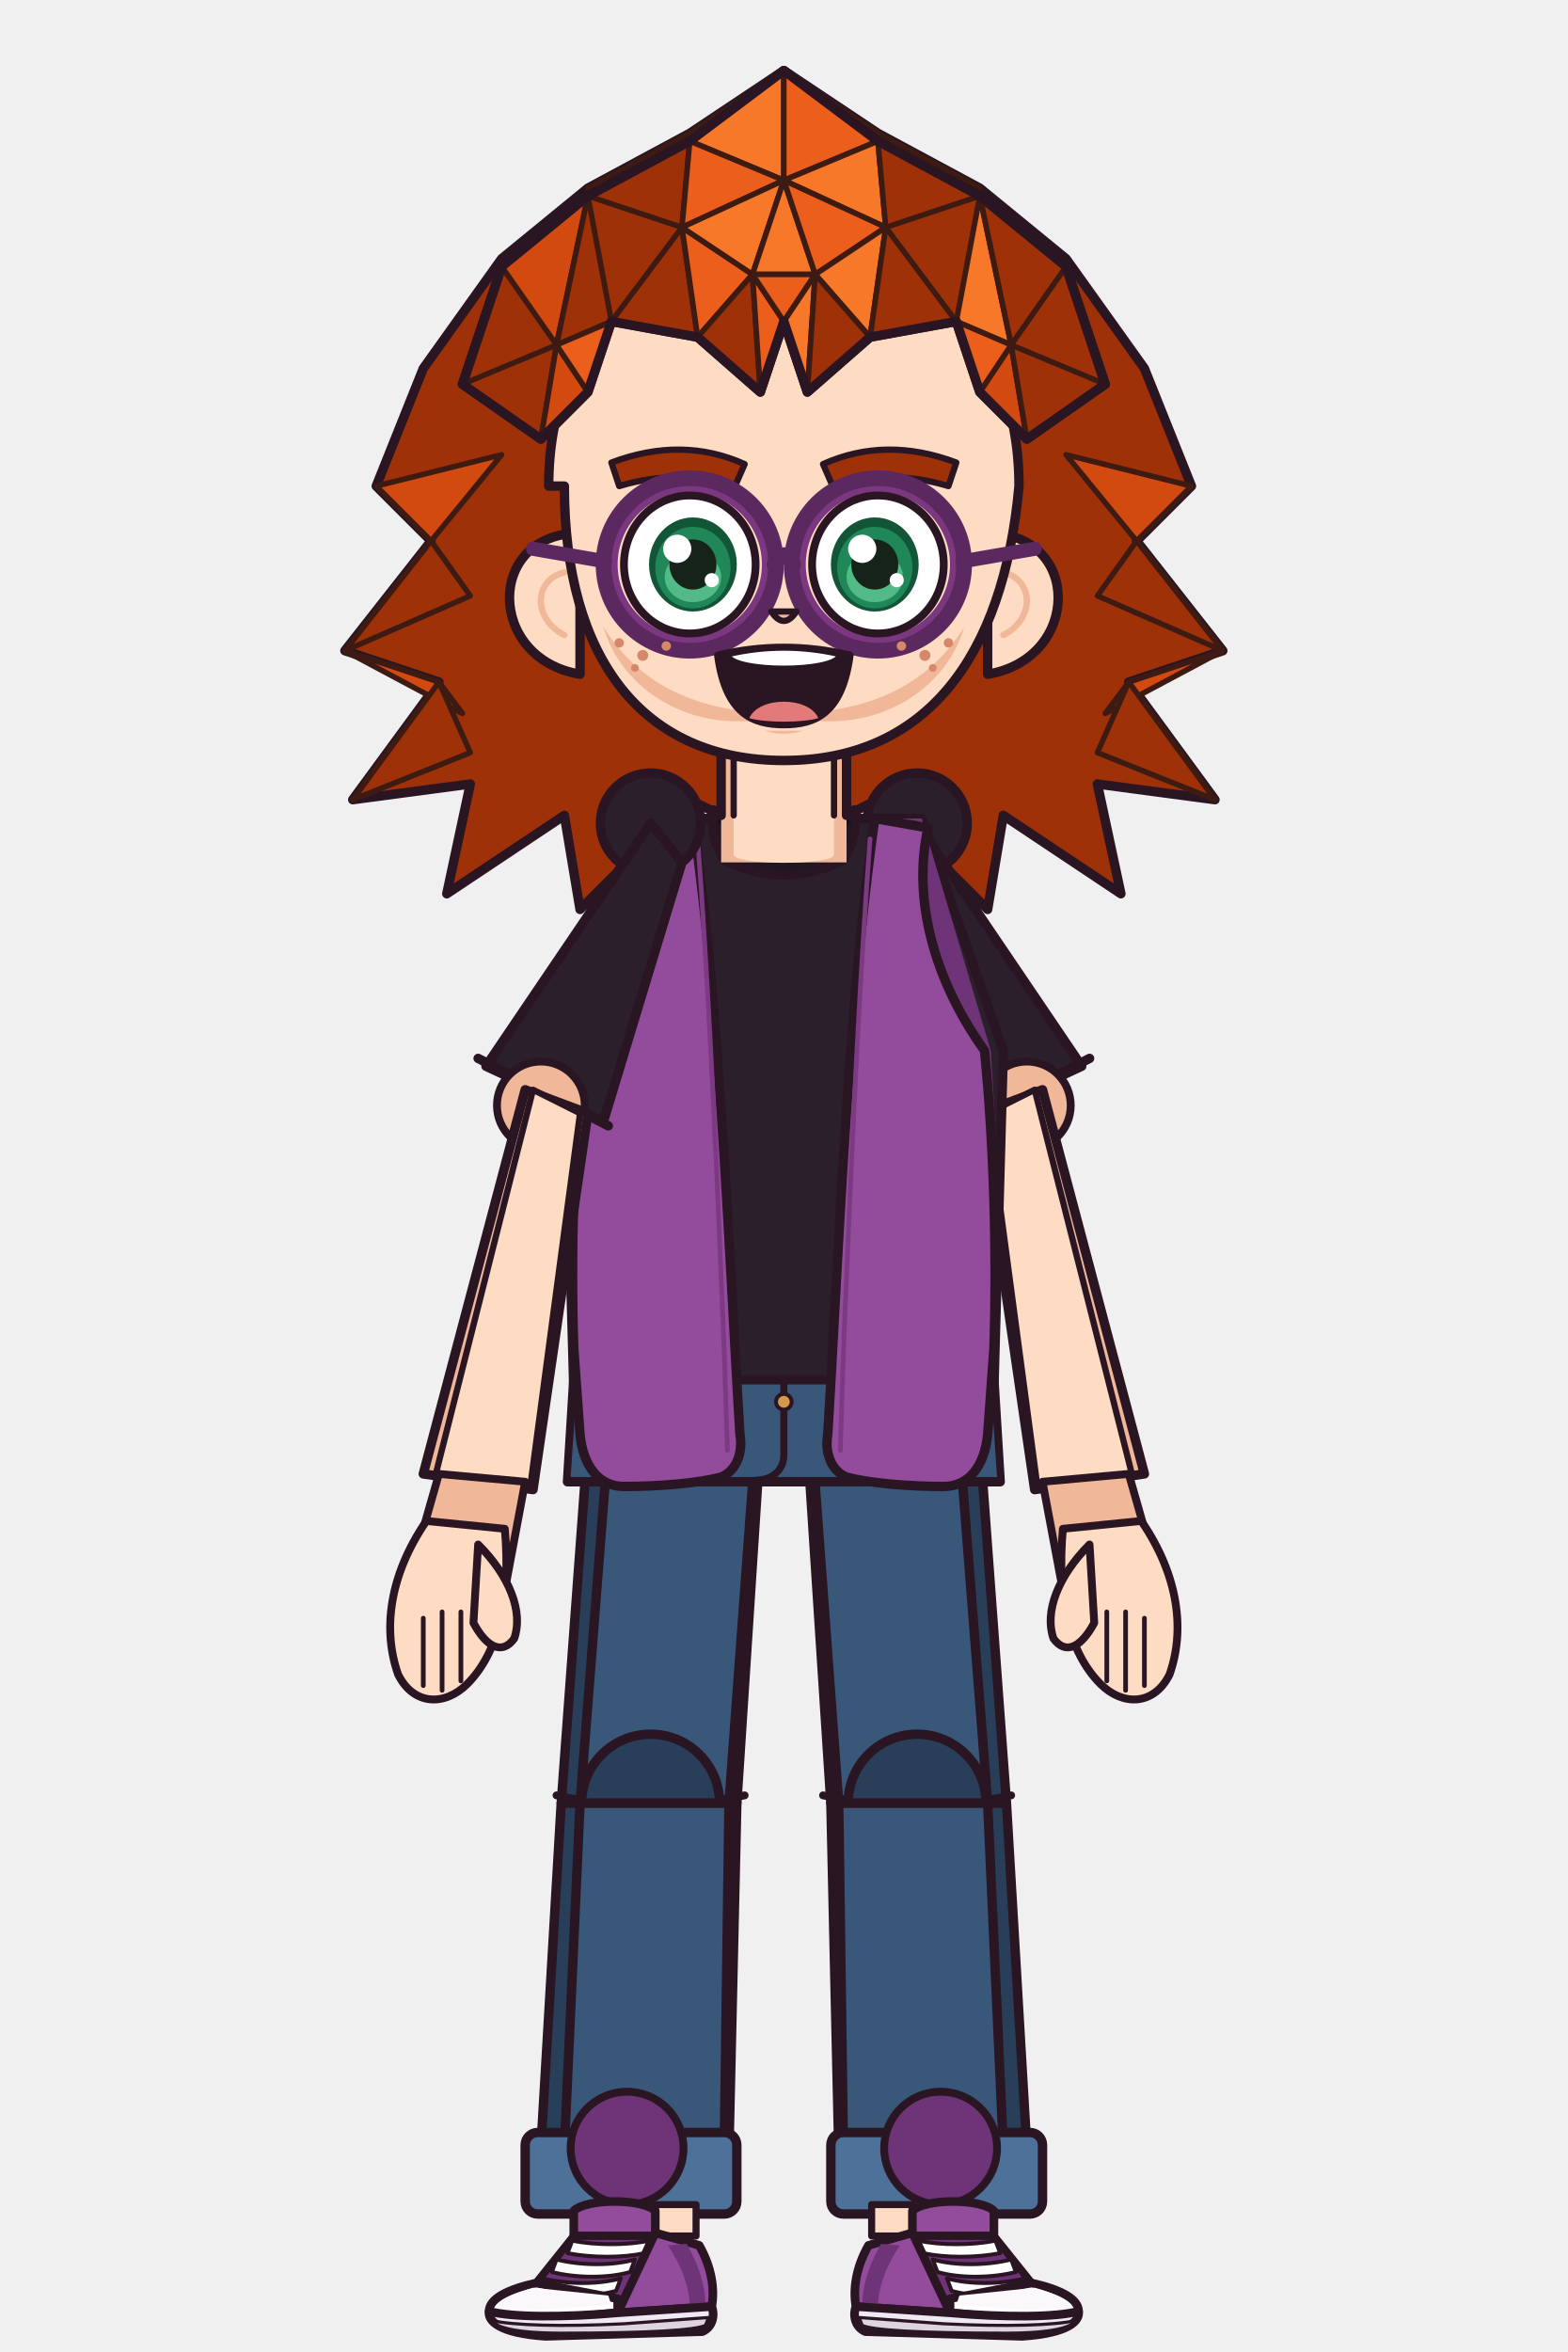
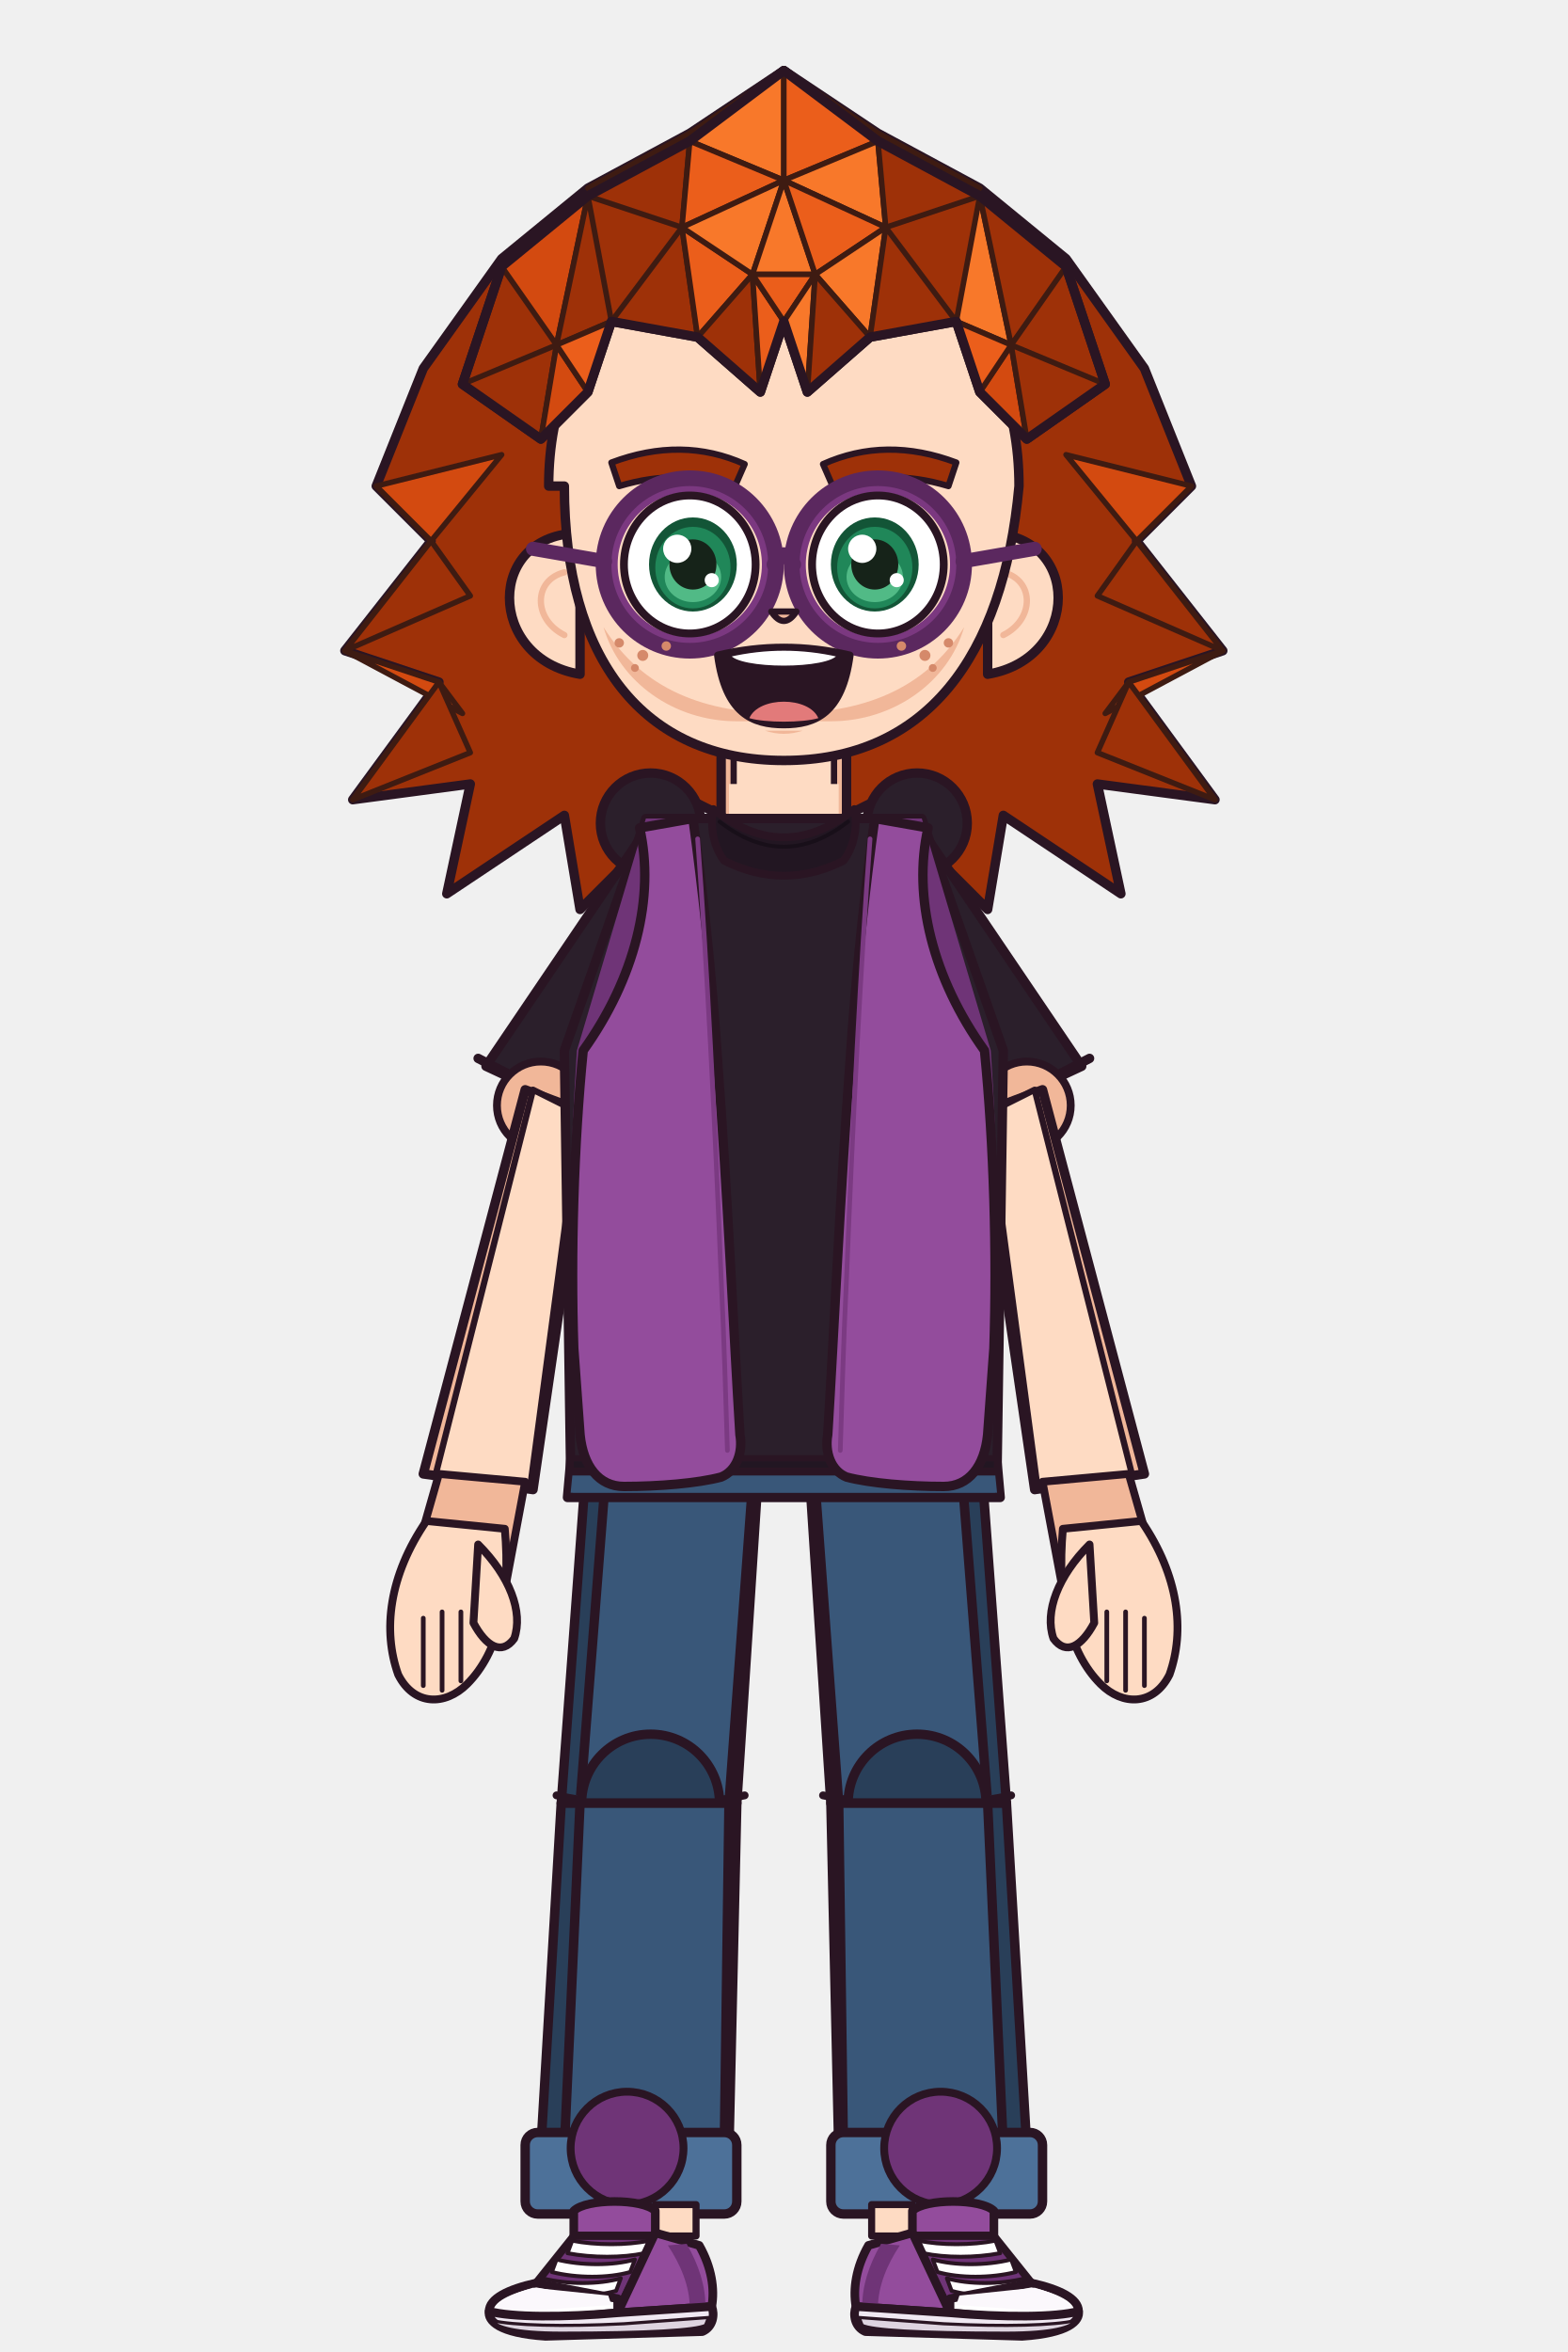
<svg xmlns="http://www.w3.org/2000/svg" viewBox="0 0 1000 1500" width="1000" height="1500">
  <rect width="1000" height="1500" fill="none" />
  <g id="character_root">
    <g id="fk_head_back" transform="rotate(0.0, 500, 520)">
      <g id="layer_head_back">
        <path fill="#9e3108" stroke="#2a1523" stroke-width="6" stroke-linecap="round" stroke-linejoin="round" d="M500 45 L440 85 L375 120 L320 165 L270 235 L240 310 L275 345 L220 415 L280 435 L225 510 L300 500 L285 570 L360 520 L370 580 L440 510 L500 540 L560 510 L630 580 L640 520 L715 570 L700 500 L775 510 L720 435 L780 415 L725 345 L760 310 L730 235 L680 165 L625 120 L560 85 Z" />
        <polygon points="240,310 275,345 320,290" fill="#d34a10" stroke="#3e1b12" stroke-width="3.5" stroke-linejoin="round" />
        <polygon points="275,345 220,415 300,380" fill="#9e3108" stroke="#3e1b12" stroke-width="3.5" stroke-linejoin="round" />
        <polygon points="220,415 280,435 295,455" fill="#d34a10" stroke="#3e1b12" stroke-width="3.5" stroke-linejoin="round" />
        <polygon points="280,435 225,510 300,480" fill="#9e3108" stroke="#3e1b12" stroke-width="3.5" stroke-linejoin="round" />
        <polygon points="760,310 725,345 680,290" fill="#d34a10" stroke="#3e1b12" stroke-width="3.5" stroke-linejoin="round" />
        <polygon points="725,345 780,415 700,380" fill="#9e3108" stroke="#3e1b12" stroke-width="3.5" stroke-linejoin="round" />
        <polygon points="780,415 720,435 705,455" fill="#d34a10" stroke="#3e1b12" stroke-width="3.5" stroke-linejoin="round" />
        <polygon points="720,435 775,510 700,480" fill="#9e3108" stroke="#3e1b12" stroke-width="3.5" stroke-linejoin="round" />
        <polygon points="500,45 440,85 500,140" fill="#eb5e1b" stroke="#3e1b12" stroke-width="3.5" stroke-linejoin="round" />
        <polygon points="500,45 500,140 560,85" fill="#f8782a" stroke="#3e1b12" stroke-width="3.5" stroke-linejoin="round" />
        <polygon points="440,85 375,120 440,165" fill="#9e3108" stroke="#3e1b12" stroke-width="3.5" stroke-linejoin="round" />
        <polygon points="440,85 440,165 500,140" fill="#d34a10" stroke="#3e1b12" stroke-width="3.5" stroke-linejoin="round" />
        <polygon points="560,85 500,140 560,165" fill="#d34a10" stroke="#3e1b12" stroke-width="3.5" stroke-linejoin="round" />
        <polygon points="560,85 625,120 560,165" fill="#9e3108" stroke="#3e1b12" stroke-width="3.5" stroke-linejoin="round" />
      </g>
    </g>
    <g id="fk_leg_r" transform="rotate(0.0, 565, 930)">
      <g id="layer_leg_upper_right">
        <circle cx="565" cy="930" r="48" fill="#293f59" stroke="#2a1523" stroke-width="6" />
        <path fill="#293f59" stroke="#2a1523" stroke-width="6" stroke-linecap="round" stroke-linejoin="round" d="M515 920 L530 1150 L642 1150 L625 920 Z" />
        <path fill="#395779" stroke="#2a1523" stroke-width="6" stroke-linecap="round" stroke-linejoin="round" d="M518 920 L535 1150 L630 1150 L612 920 Z" />
        <path fill="#293f59" stroke="#2a1523" stroke-width="5" stroke-linecap="round" d="M525 1145 Q585 1158 645 1145" />
      </g>
      <g id="fk_leg_lower_r" transform="rotate(0.0, 585, 1150)">
        <g id="layer_leg_lower_right">
          <circle cx="585" cy="1150" r="44" fill="#293f59" stroke="#2a1523" stroke-width="6" />
          <path fill="#293f59" stroke="#2a1523" stroke-width="6" stroke-linecap="round" stroke-linejoin="round" d="M530 1150 L535 1370 L655 1370 L642 1150 Z" />
          <path fill="#395779" stroke="#2a1523" stroke-width="6" stroke-linecap="round" stroke-linejoin="round" d="M535 1150 L538 1370 L640 1370 L630 1150 Z" />
          <rect x="530" y="1360" width="135" height="52" rx="8" fill="#4d7199" stroke="#2a1523" stroke-width="6" />
        </g>
        <g id="fk_shoe_r" transform="rotate(0.0, 600, 1380)">
          <g id="layer_shoe_right">
            <circle cx="600" cy="1370" r="36" fill="#6f3477" stroke="#2a1523" stroke-width="5" />
            <path fill="#fedbc3" stroke="#2a1523" stroke-width="4.5" stroke-linecap="round" stroke-linejoin="round" d="M582 1406 L556 1406 L556 1426 L582 1426 Z" />
            <path fill="#934c9c" stroke="#2a1523" stroke-width="5.5" stroke-linecap="round" stroke-linejoin="round" d="M634 1410 C626 1402 590 1402 582 1410 L582 1426 L634 1426 Z" />
            <path fill="#6f3477" stroke="#2a1523" stroke-width="5" stroke-linecap="round" stroke-linejoin="round" d="M634 1426 L582 1426 L606 1474 L658 1456 Z" />
            <path fill="#ffffff" stroke="#2a1523" stroke-width="2.5" stroke-linejoin="round" d="M635 1429 C620 1432 600 1432 586 1429 L589 1437 C603 1440 622 1440 638 1437 Z" />
            <path fill="#ffffff" stroke="#2a1523" stroke-width="2.5" stroke-linejoin="round" d="M645 1441 C629 1445 609 1445 595 1441 L598 1449 C612 1453 632 1453 648 1449 Z" />
            <path fill="#ffffff" stroke="#2a1523" stroke-width="2.5" stroke-linejoin="round" d="M654 1453 C638 1457 618 1457 604 1453 L607 1461 C621 1465 641 1465 657 1461 Z" />
            <path fill="#934c9c" stroke="#2a1523" stroke-width="5.5" stroke-linecap="round" stroke-linejoin="round" d="M582 1424 L554 1432 C546 1446 544 1460 546 1471 L606 1475 L582 1424 Z" />
            <path fill="#6f3477" d="M562 1431 C554 1445 550 1458 550 1471 L560 1472 C560 1458 566 1444 574 1432 Z" />
            <path fill="#ffffff" stroke="#2a1523" stroke-width="5.5" stroke-linecap="round" stroke-linejoin="round" d="M658 1456 C676 1460 688 1466 688 1474 C688 1478 678 1481 650 1479 L606 1475 L606 1466 Z" />
            <path fill="#fbf8fc" d="M660 1459 C674 1463 684 1468 684 1474 L652 1473 L610 1470 L612 1464 Z" />
            <path fill="#f0e8f2" stroke="#2a1523" stroke-width="5.5" stroke-linecap="round" stroke-linejoin="round" d="M688 1474 C689 1480 682 1488 652 1490 L552 1487 C545 1484 544 1476 546 1471 L606 1475 C640 1478 674 1478 688 1474 Z" />
            <path fill="#ded4e0" stroke="#2a1523" stroke-width="2" stroke-linejoin="round" d="M686 1480 C672 1483 642 1484 602 1482 L548 1478 L550 1483 C556 1486 585 1488 642 1488 C672 1488 684 1484 686 1480 Z" />
          </g>
        </g>
      </g>
    </g>
    <g id="fk_leg_l" transform="rotate(0.0, 435, 930)">
      <g id="layer_leg_upper_left">
        <circle cx="435" cy="930" r="48" fill="#293f59" stroke="#2a1523" stroke-width="6" />
        <path fill="#293f59" stroke="#2a1523" stroke-width="6" stroke-linecap="round" stroke-linejoin="round" d="M375 920 L358 1150 L470 1150 L485 920 Z" />
        <path fill="#395779" stroke="#2a1523" stroke-width="6" stroke-linecap="round" stroke-linejoin="round" d="M388 920 L370 1150 L465 1150 L482 920 Z" />
        <path fill="#293f59" stroke="#2a1523" stroke-width="5" stroke-linecap="round" d="M355 1145 Q415 1158 475 1145" />
      </g>
      <g id="fk_leg_lower_l" transform="rotate(0.0, 415, 1150)">
        <g id="layer_leg_lower_left">
          <circle cx="415" cy="1150" r="44" fill="#293f59" stroke="#2a1523" stroke-width="6" />
          <path fill="#293f59" stroke="#2a1523" stroke-width="6" stroke-linecap="round" stroke-linejoin="round" d="M358 1150 L345 1370 L465 1370 L470 1150 Z" />
          <path fill="#395779" stroke="#2a1523" stroke-width="6" stroke-linecap="round" stroke-linejoin="round" d="M370 1150 L360 1370 L462 1370 L465 1150 Z" />
          <rect x="335" y="1360" width="135" height="52" rx="8" fill="#4d7199" stroke="#2a1523" stroke-width="6" />
        </g>
        <g id="fk_shoe_l" transform="rotate(0.0, 400, 1380)">
          <g id="layer_shoe_left">
            <circle cx="400" cy="1370" r="36" fill="#6f3477" stroke="#2a1523" stroke-width="5" />
            <path fill="#fedbc3" stroke="#2a1523" stroke-width="4.5" stroke-linecap="round" stroke-linejoin="round" d="M418 1406 L444 1406 L444 1426 L418 1426 Z" />
            <path fill="#934c9c" stroke="#2a1523" stroke-width="5.5" stroke-linecap="round" stroke-linejoin="round" d="M366 1410 C374 1402 410 1402 418 1410 L418 1426 L366 1426 Z" />
            <path fill="#6f3477" stroke="#2a1523" stroke-width="5" stroke-linecap="round" stroke-linejoin="round" d="M366 1426 L418 1426 L394 1474 L342 1456 Z" />
            <path fill="#ffffff" stroke="#2a1523" stroke-width="2.5" stroke-linejoin="round" d="M365 1429 C380 1432 400 1432 414 1429 L411 1437 C397 1440 378 1440 362 1437 Z" />
            <path fill="#ffffff" stroke="#2a1523" stroke-width="2.5" stroke-linejoin="round" d="M355 1441 C371 1445 391 1445 405 1441 L402 1449 C388 1453 368 1453 352 1449 Z" />
            <path fill="#ffffff" stroke="#2a1523" stroke-width="2.5" stroke-linejoin="round" d="M346 1453 C362 1457 382 1457 396 1453 L393 1461 C379 1465 359 1465 343 1461 Z" />
            <path fill="#934c9c" stroke="#2a1523" stroke-width="5.5" stroke-linecap="round" stroke-linejoin="round" d="M418 1424 L446 1432 C454 1446 456 1460 454 1471 L394 1475 L418 1424 Z" />
            <path fill="#6f3477" d="M438 1431 C446 1445 450 1458 450 1471 L440 1472 C440 1458 434 1444 426 1432 Z" />
            <path fill="#ffffff" stroke="#2a1523" stroke-width="5.5" stroke-linecap="round" stroke-linejoin="round" d="M342 1456 C324 1460 312 1466 312 1474 C312 1478 322 1481 350 1479 L394 1475 L394 1466 Z" />
            <path fill="#fbf8fc" d="M340 1459 C326 1463 316 1468 316 1474 L348 1473 L390 1470 L388 1464 Z" />
            <path fill="#f0e8f2" stroke="#2a1523" stroke-width="5.5" stroke-linecap="round" stroke-linejoin="round" d="M312 1474 C311 1480 318 1488 348 1490 L448 1487 C455 1484 456 1476 454 1471 L394 1475 C360 1478 326 1478 312 1474 Z" />
            <path fill="#ded4e0" stroke="#2a1523" stroke-width="2" stroke-linejoin="round" d="M314 1480 C328 1483 358 1484 398 1482 L452 1478 L450 1483 C444 1486 415 1488 358 1488 C328 1488 316 1484 314 1480 Z" />
          </g>
        </g>
      </g>
    </g>
    <g id="fk_arm_r" transform="rotate(0.0, 585, 525)">
      <g id="layer_arm_upper_right">
        <circle cx="585" cy="525" r="32" fill="#2b1f2b" stroke="#2a1523" stroke-width="6" />
        <path fill="#2b1f2b" stroke="#2a1523" stroke-width="6" stroke-linecap="round" stroke-linejoin="round" d="M585 525 L690 680 L615 715 L565 550 Z" />
        <path fill="#2b1f2b" stroke="#2a1523" stroke-width="6" stroke-linecap="round" stroke-linejoin="round" d="M695 675 L612 718" />
      </g>
      <g id="fk_arm_lower_r" transform="rotate(0.0, 655, 705)">
        <g id="layer_arm_lower_right">
          <circle cx="655" cy="705" r="28" fill="#f1b799" stroke="#2a1523" stroke-width="5" />
          <path fill="#f1b799" stroke="#2a1523" stroke-width="6" stroke-linecap="round" stroke-linejoin="round" d="M665 695 L730 940 L660 950 L625 710 Z" />
          <path fill="#fedbc3" stroke="#2a1523" stroke-width="4" stroke-linecap="round" stroke-linejoin="round" d="M660 695 L722 940 L662 950 L630 710 Z" />
          <g id="girl_hand_r">
            <path fill="#f1b799" stroke="#2a1523" stroke-width="5" stroke-linecap="round" stroke-linejoin="round" d="M720 940 L740 1010 L680 1025 L665 945 Z" />
            <path fill="#fedbc3" stroke="#2a1523" stroke-width="5" stroke-linecap="round" stroke-linejoin="round" d="M728 970 C752 1005 756 1040 746 1068 C736 1088 716 1088 702 1074 C682 1054 674 1020 678 975 Z" />
            <path fill="#fedbc3" stroke="#2a1523" stroke-width="5" stroke-linecap="round" stroke-linejoin="round" d="M695 985 C675 1005 666 1028 672 1045 C680 1056 690 1050 698 1035 Z" />
            <line x1="730" y1="1075" x2="730" y2="1032" stroke="#2a1523" stroke-width="3" stroke-linecap="round" />
            <line x1="718" y1="1078" x2="718" y2="1028" stroke="#2a1523" stroke-width="3" stroke-linecap="round" />
            <line x1="706" y1="1072" x2="706" y2="1028" stroke="#2a1523" stroke-width="3" stroke-linecap="round" />
          </g>
        </g>
      </g>
    </g>
-     <g id="layer_torso">
-       <path fill="#fedbc3" stroke="none" d="M465 500 L465 524 Q500 545 535 524 L535 500 Z" />
-       <path fill="#2b1f2b" stroke="#2a1523" stroke-width="6" stroke-linecap="round" stroke-linejoin="round" d="M412 522 L360 670 L366 885 L634 885 L640 670 L588 522 Z" />
-       <path fill="#221622" stroke="#2a1523" stroke-width="5" stroke-linecap="round" stroke-linejoin="round" d="M455 516 Q500 552 545 516 C548 532 542 544 538 549 Q500 568 462 549 C458 544 452 532 455 516 Z" />
-       <path fill="none" stroke="#180f19" stroke-width="2.5" stroke-linecap="round" d="M459 524 Q500 556 541 524" />
-       <path fill="#293f59" stroke="#2a1523" stroke-width="6" stroke-linecap="round" stroke-linejoin="round" d="M366 880 L362 945 L638 945 L634 880 Z" />
-       <path fill="#395779" stroke="none" d="M368 883 L364 942 L636 942 L632 883 Z" />
-       <path fill="none" stroke="#2a1523" stroke-width="4.5" stroke-linecap="round" d="M500 882 L500 928 C500 938 492 944 482 944" />
-       <circle cx="500" cy="894" r="5" fill="#d29a4a" stroke="#2a1523" stroke-width="2.5" />
-       <path fill="none" stroke="#2a1523" stroke-width="4" stroke-linecap="round" d="M395 905 Q415 918 425 942" />
-       <path fill="none" stroke="#2a1523" stroke-width="4" stroke-linecap="round" d="M605 905 Q585 918 575 942" />
-       <path fill="#6f3477" d="M412 522 L368 670 C364 730 362 800 365 860 L368 915 C372 935 380 948 398 948 L460 942 C470 938 474 928 472 915 C468 850 464 760 458 680 L442 522 Z" />
-       <path fill="#6f3477" d="M588 522 L632 670 C636 730 638 800 635 860 L632 915 C628 935 620 948 602 948 L540 942 C530 938 526 928 528 915 C532 850 536 760 542 680 L558 522 Z" />
-       <path fill="#934c9c" stroke="#2a1523" stroke-width="6" stroke-linecap="round" stroke-linejoin="round" d="M442 522 L408 528 C418 572 405 624 372 670 C366 730 364 800 366 860 L370 915 C372 935 382 948 398 948 C420 948 445 946 460 942 C470 938 474 926 472 915 C468 850 464 760 458 680 C454 620 448 565 442 522 Z" />
-       <path fill="none" stroke="#7b3a82" stroke-width="3" stroke-linecap="round" d="M445 535 C451 615 456 715 460 815 C462 855 463 895 464 925" />
-       <path fill="#934c9c" stroke="#2a1523" stroke-width="6" stroke-linecap="round" stroke-linejoin="round" d="M558 522 L592 528 C582 572 595 624 628 670 C634 730 636 800 634 860 L630 915 C628 935 618 948 602 948 C580 948 555 946 540 942 C530 938 526 926 528 915 C532 850 536 760 542 680 C546 620 552 565 558 522 Z" />
-       <path fill="none" stroke="#7b3a82" stroke-width="3" stroke-linecap="round" d="M555 535 C549 615 544 715 540 815 C538 855 537 895 536 925" />
+     <g id="fk_arm_l" transform="rotate(0.0, 415, 525)">
+       <g id="layer_arm_upper_left">
+         <circle cx="415" cy="525" r="32" fill="#2b1f2b" stroke="#2a1523" stroke-width="6" />
+         <path fill="#2b1f2b" stroke="#2a1523" stroke-width="6" stroke-linecap="round" stroke-linejoin="round" d="M415 525 L310 680 L385 715 L435 550 Z" />
+         <path fill="#2b1f2b" stroke="#2a1523" stroke-width="6" stroke-linecap="round" stroke-linejoin="round" d="M305 675 L388 718" />
+       </g>
+       <g id="fk_arm_lower_l" transform="rotate(0.0, 345, 705)">
+         <g id="layer_arm_lower_left">
+           <circle cx="345" cy="705" r="28" fill="#f1b799" stroke="#2a1523" stroke-width="5" />
+           <path fill="#f1b799" stroke="#2a1523" stroke-width="6" stroke-linecap="round" stroke-linejoin="round" d="M335 695 L270 940 L340 950 L375 710 Z" />
+           <path fill="#fedbc3" stroke="#2a1523" stroke-width="4" stroke-linecap="round" stroke-linejoin="round" d="M340 695 L278 940 L338 950 L370 710 Z" />
+           <g id="girl_hand_l">
+             <path fill="#f1b799" stroke="#2a1523" stroke-width="5" stroke-linecap="round" stroke-linejoin="round" d="M280 940 L260 1010 L320 1025 L335 945 Z" />
+             <path fill="#fedbc3" stroke="#2a1523" stroke-width="5" stroke-linecap="round" stroke-linejoin="round" d="M272 970 C248 1005 244 1040 254 1068 C264 1088 284 1088 298 1074 C318 1054 326 1020 322 975 Z" />
+             <path fill="#fedbc3" stroke="#2a1523" stroke-width="5" stroke-linecap="round" stroke-linejoin="round" d="M305 985 C325 1005 334 1028 328 1045 C320 1056 310 1050 302 1035 Z" />
+             <line x1="270" y1="1075" x2="270" y2="1032" stroke="#2a1523" stroke-width="3" stroke-linecap="round" />
+             <line x1="282" y1="1078" x2="282" y2="1028" stroke="#2a1523" stroke-width="3" stroke-linecap="round" />
+             <line x1="294" y1="1072" x2="294" y2="1028" stroke="#2a1523" stroke-width="3" stroke-linecap="round" />
+           </g>
+         </g>
+       </g>
    </g>
    <g id="fk_head_base" transform="rotate(0.0, 500, 520)">
      <g id="layer_head_base">
        <path fill="#f1b799" d="M460 450 L460 550 L540 550 L540 450 Z" />
        <line x1="460" y1="450" x2="460" y2="520" stroke="#2a1523" stroke-width="6" stroke-linecap="round" />
        <line x1="540" y1="450" x2="540" y2="520" stroke="#2a1523" stroke-width="6" stroke-linecap="round" />
        <path fill="#fedbc3" d="M468 450 L468 545 C468 552 532 552 532 545 L532 450 Z" />
        <line x1="468" y1="450" x2="468" y2="520" stroke="#2a1523" stroke-width="4" stroke-linecap="round" />
        <line x1="532" y1="450" x2="532" y2="520" stroke="#2a1523" stroke-width="4" stroke-linecap="round" />
        <path fill="#fedbc3" stroke="#2a1523" stroke-width="6" stroke-linecap="round" stroke-linejoin="round" d="M370 340 C310 340 310 420 370 430 Z" />
        <path fill="none" stroke="#f1b799" stroke-width="4" stroke-linecap="round" d="M360 365 C340 370 340 395 360 405" />
        <path fill="#fedbc3" stroke="#2a1523" stroke-width="6" stroke-linecap="round" stroke-linejoin="round" d="M630 340 C690 340 690 420 630 430 Z" />
        <path fill="none" stroke="#f1b799" stroke-width="4" stroke-linecap="round" d="M640 365 C660 370 660 395 640 405" />
        <path fill="#fedbc3" stroke="#2a1523" stroke-width="6" stroke-linecap="round" stroke-linejoin="round" d="M350 310 C350 100 650 100 650 310 C640 420 590 485 500 485 C410 485 360 420 360 310 Z" />
        <path fill="#f1b799" d="M470 460 C430 460 395 435 385 400 C410 440 450 455 500 455 C550 455 590 440 615 400 C605 435 570 460 530 460 Z" />
        <path fill="#9e3108" stroke="#2a1523" stroke-width="4" stroke-linecap="round" stroke-linejoin="round" d="M390 295 Q435 278 475 296 L468 312 Q435 298 395 310 Z" />
        <path fill="#9e3108" stroke="#2a1523" stroke-width="4" stroke-linecap="round" stroke-linejoin="round" d="M610 295 Q565 278 525 296 L532 312 Q565 298 605 310 Z" />
        <circle cx="440" cy="360" r="54" fill="none" stroke="#5b285f" stroke-width="12" stroke-linecap="round" />
        <circle cx="440" cy="360" r="48" fill="none" stroke="#7b3880" stroke-width="4" />
        <circle cx="560" cy="360" r="54" fill="none" stroke="#5b285f" stroke-width="12" stroke-linecap="round" />
        <circle cx="560" cy="360" r="48" fill="none" stroke="#7b3880" stroke-width="4" />
        <path fill="none" stroke="#5b285f" stroke-width="10" stroke-linecap="round" d="M494 360 Q500 348 506 360" />
        <line x1="386" y1="358" x2="340" y2="350" stroke="#5b285f" stroke-width="9" stroke-linecap="round" />
        <line x1="614" y1="358" x2="660" y2="350" stroke="#5b285f" stroke-width="9" stroke-linecap="round" />
        <circle cx="395" cy="410" r="3" fill="#d5896a" />
        <circle cx="410" cy="418" r="3.5" fill="#d5896a" />
        <circle cx="425" cy="412" r="3" fill="#d5896a" />
        <circle cx="405" cy="426" r="2.5" fill="#d5896a" />
        <circle cx="605" cy="410" r="3" fill="#d5896a" />
        <circle cx="590" cy="418" r="3.5" fill="#d5896a" />
        <circle cx="575" cy="412" r="3" fill="#d5896a" />
        <circle cx="595" cy="426" r="2.5" fill="#d5896a" />
        <path fill="#f1b799" stroke="#2a1523" stroke-width="4" stroke-linecap="round" stroke-linejoin="round" d="M492 390 Q500 402 508 390 Z" />
        <path fill="#9e3108" stroke="#2a1523" stroke-width="6" stroke-linecap="round" stroke-linejoin="round" d="M500 45 L440 90 L375 125 L320 170 L295 245 L345 280 L375 250 L390 205 L445 215 L485 250 L500 205 L515 250 L555 215 L610 205 L625 250 L655 280 L705 245 L680 170 L625 125 L560 90 Z" />
        <polygon points="500,45 440,90 500,115" fill="#f8782a" stroke="#3e1b12" stroke-width="3.5" stroke-linejoin="round" />
        <polygon points="500,45 500,115 560,90" fill="#eb5e1b" stroke="#3e1b12" stroke-width="3.5" stroke-linejoin="round" />
        <polygon points="440,90 375,125 435,145" fill="#9e3108" stroke="#3e1b12" stroke-width="3.5" stroke-linejoin="round" />
        <polygon points="440,90 435,145 500,115" fill="#eb5e1b" stroke="#3e1b12" stroke-width="3.5" stroke-linejoin="round" />
        <polygon points="560,90 500,115 565,145" fill="#f8782a" stroke="#3e1b12" stroke-width="3.5" stroke-linejoin="round" />
        <polygon points="560,90 625,125 565,145" fill="#9e3108" stroke="#3e1b12" stroke-width="3.5" stroke-linejoin="round" />
        <polygon points="435,145 390,205 445,215" fill="#9e3108" stroke="#3e1b12" stroke-width="3.5" stroke-linejoin="round" />
        <polygon points="435,145 445,215 480,175" fill="#eb5e1b" stroke="#3e1b12" stroke-width="3.5" stroke-linejoin="round" />
        <polygon points="500,115 435,145 480,175" fill="#f8782a" stroke="#3e1b12" stroke-width="3.5" stroke-linejoin="round" />
        <polygon points="500,115 480,175 520,175" fill="#f8782a" stroke="#3e1b12" stroke-width="3.5" stroke-linejoin="round" />
        <polygon points="500,115 520,175 565,145" fill="#eb5e1b" stroke="#3e1b12" stroke-width="3.5" stroke-linejoin="round" />
        <polygon points="565,145 520,175 555,215" fill="#f8782a" stroke="#3e1b12" stroke-width="3.5" stroke-linejoin="round" />
        <polygon points="565,145 555,215 610,205" fill="#9e3108" stroke="#3e1b12" stroke-width="3.5" stroke-linejoin="round" />
        <polygon points="480,175 445,215 485,250" fill="#9e3108" stroke="#3e1b12" stroke-width="3.5" stroke-linejoin="round" />
        <polygon points="480,175 485,250 500,205" fill="#eb5e1b" stroke="#3e1b12" stroke-width="3.5" stroke-linejoin="round" />
        <polygon points="480,175 520,175 500,205" fill="#eb5e1b" stroke="#3e1b12" stroke-width="3.5" stroke-linejoin="round" />
        <polygon points="520,175 500,205 515,250" fill="#f8782a" stroke="#3e1b12" stroke-width="3.5" stroke-linejoin="round" />
        <polygon points="520,175 515,250 555,215" fill="#9e3108" stroke="#3e1b12" stroke-width="3.5" stroke-linejoin="round" />
        <polygon points="375,125 320,170 355,220" fill="#d34a10" stroke="#3e1b12" stroke-width="3.5" stroke-linejoin="round" />
        <polygon points="375,125 355,220 390,205" fill="#9e3108" stroke="#3e1b12" stroke-width="3.5" stroke-linejoin="round" />
        <polygon points="355,220 295,245 345,280" fill="#9e3108" stroke="#3e1b12" stroke-width="3.5" stroke-linejoin="round" />
        <polygon points="355,220 345,280 375,250" fill="#d34a10" stroke="#3e1b12" stroke-width="3.5" stroke-linejoin="round" />
        <polygon points="355,220 375,250 390,205" fill="#eb5e1b" stroke="#3e1b12" stroke-width="3.5" stroke-linejoin="round" />
        <polygon points="625,125 610,205 645,220" fill="#f8782a" stroke="#3e1b12" stroke-width="3.5" stroke-linejoin="round" />
        <polygon points="625,125 645,220 680,170" fill="#9e3108" stroke="#3e1b12" stroke-width="3.5" stroke-linejoin="round" />
        <polygon points="645,220 625,250 655,280" fill="#d34a10" stroke="#3e1b12" stroke-width="3.5" stroke-linejoin="round" />
        <polygon points="645,220 610,205 625,250" fill="#eb5e1b" stroke="#3e1b12" stroke-width="3.5" stroke-linejoin="round" />
        <polygon points="645,220 655,280 705,245" fill="#9e3108" stroke="#3e1b12" stroke-width="3.5" stroke-linejoin="round" />
        <path fill="none" stroke="#2a1523" stroke-width="6" stroke-linecap="round" stroke-linejoin="round" d="M500 45 L440 90 L375 125 L320 170 L295 245 L345 280 L375 250 L390 205 L445 215 L485 250 L500 205 L515 250 L555 215 L610 205 L625 250 L655 280 L705 245 L680 170 L625 125 L560 90 Z" />
      </g>
      <g id="layer_eyes_open">
        <ellipse cx="440" cy="360" rx="42" ry="44" fill="#ffffff" stroke="#2a1523" stroke-width="5" />
        <ellipse cx="442" cy="360" rx="28" ry="30" fill="#135537" />
        <ellipse cx="442" cy="362" rx="24" ry="26" fill="#208759" />
        <ellipse cx="442" cy="368" rx="18" ry="16" fill="#51ba86" />
        <ellipse cx="442" cy="360" rx="15" ry="16" fill="#162319" />
        <circle cx="432" cy="350" r="9" fill="#ffffff" />
        <circle cx="454" cy="370" r="4.5" fill="#ffffff" />
        <ellipse cx="560" cy="360" rx="42" ry="44" fill="#ffffff" stroke="#2a1523" stroke-width="5" />
        <ellipse cx="558" cy="360" rx="28" ry="30" fill="#135537" />
        <ellipse cx="558" cy="362" rx="24" ry="26" fill="#208759" />
        <ellipse cx="558" cy="368" rx="18" ry="16" fill="#51ba86" />
        <ellipse cx="558" cy="360" rx="15" ry="16" fill="#162319" />
        <circle cx="550" cy="350" r="9" fill="#ffffff" />
        <circle cx="572" cy="370" r="4.5" fill="#ffffff" />
      </g>
      <g id="layer_mouth_open_smile">
        <path fill="#2a1523" stroke="#2a1523" stroke-width="5" stroke-linecap="round" stroke-linejoin="round" d="M458 418 Q500 408 542 418 C537 455 520 462 500 462 C480 462 463 455 458 418 Z" />
        <path fill="#ffffff" stroke="#2a1523" stroke-width="2" d="M465 418 Q500 410 535 418 C530 428 470 428 465 418 Z" />
        <path fill="#e27a7a" d="M478 458 C484 444 516 444 522 458 C512 461 488 461 478 458 Z" />
        <path fill="#f1b799" d="M488 466 Q500 470 512 466 Z" />
      </g>
    </g>
-     <g id="fk_arm_l" transform="rotate(0.0, 415, 525)">
-       <g id="layer_arm_upper_left">
-         <circle cx="415" cy="525" r="32" fill="#2b1f2b" stroke="#2a1523" stroke-width="6" />
-         <path fill="#2b1f2b" stroke="#2a1523" stroke-width="6" stroke-linecap="round" stroke-linejoin="round" d="M415 525 L310 680 L385 715 L435 550 Z" />
-         <path fill="#2b1f2b" stroke="#2a1523" stroke-width="6" stroke-linecap="round" stroke-linejoin="round" d="M305 675 L388 718" />
-       </g>
-       <g id="fk_arm_lower_l" transform="rotate(0.0, 345, 705)">
-         <g id="layer_arm_lower_left">
-           <circle cx="345" cy="705" r="28" fill="#f1b799" stroke="#2a1523" stroke-width="5" />
-           <path fill="#f1b799" stroke="#2a1523" stroke-width="6" stroke-linecap="round" stroke-linejoin="round" d="M335 695 L270 940 L340 950 L375 710 Z" />
-           <path fill="#fedbc3" stroke="#2a1523" stroke-width="4" stroke-linecap="round" stroke-linejoin="round" d="M340 695 L278 940 L338 950 L370 710 Z" />
-           <g id="girl_hand_l">
-             <path fill="#f1b799" stroke="#2a1523" stroke-width="5" stroke-linecap="round" stroke-linejoin="round" d="M280 940 L260 1010 L320 1025 L335 945 Z" />
-             <path fill="#fedbc3" stroke="#2a1523" stroke-width="5" stroke-linecap="round" stroke-linejoin="round" d="M272 970 C248 1005 244 1040 254 1068 C264 1088 284 1088 298 1074 C318 1054 326 1020 322 975 Z" />
-             <path fill="#fedbc3" stroke="#2a1523" stroke-width="5" stroke-linecap="round" stroke-linejoin="round" d="M305 985 C325 1005 334 1028 328 1045 C320 1056 310 1050 302 1035 Z" />
-             <line x1="270" y1="1075" x2="270" y2="1032" stroke="#2a1523" stroke-width="3" stroke-linecap="round" />
-             <line x1="282" y1="1078" x2="282" y2="1028" stroke="#2a1523" stroke-width="3" stroke-linecap="round" />
-             <line x1="294" y1="1072" x2="294" y2="1028" stroke="#2a1523" stroke-width="3" stroke-linecap="round" />
-           </g>
-         </g>
-       </g>
+     <g id="layer_torso">
+       <path fill="#fedbc3" stroke="none" d="M465 500 L465 524 Q500 545 535 524 L535 500 Z" />
+       <path fill="#293f59" stroke="#2a1523" stroke-width="6" stroke-linecap="round" stroke-linejoin="round" d="M366 910 L362 955 L638 955 L634 910 Z" />
+       <path fill="#395779" stroke="none" d="M368 912 L364 952 L636 952 L632 912 Z" />
+       <path fill="#2b1f2b" stroke="#2a1523" stroke-width="6" stroke-linecap="round" stroke-linejoin="round" d="M412 522 L360 670 L364 938 L636 938 L640 670 L588 522 Z" />
+       <path fill="#221622" stroke="#2a1523" stroke-width="4" stroke-linecap="round" stroke-linejoin="round" d="M364 930 L364 938 L636 938 L636 930 Z" />
+       <path fill="#221622" stroke="#2a1523" stroke-width="5" stroke-linecap="round" stroke-linejoin="round" d="M455 516 Q500 552 545 516 C548 532 542 544 538 549 Q500 568 462 549 C458 544 452 532 455 516 Z" />
+       <path fill="none" stroke="#180f19" stroke-width="2.5" stroke-linecap="round" d="M459 524 Q500 556 541 524" />
+       <path fill="#6f3477" d="M412 522 L368 670 C364 730 362 800 365 860 L368 915 C372 935 380 948 398 948 L460 942 C470 938 474 928 472 915 C468 850 464 760 458 680 L442 522 Z" />
+       <path fill="#6f3477" d="M588 522 L632 670 C636 730 638 800 635 860 L632 915 C628 935 620 948 602 948 L540 942 C530 938 526 928 528 915 C532 850 536 760 542 680 L558 522 Z" />
+       <path fill="#934c9c" stroke="#2a1523" stroke-width="6" stroke-linecap="round" stroke-linejoin="round" d="M442 522 L408 528 C418 572 405 624 372 670 C366 730 364 800 366 860 L370 915 C372 935 382 948 398 948 C420 948 445 946 460 942 C470 938 474 926 472 915 C468 850 464 760 458 680 C454 620 448 565 442 522 Z" />
+       <path fill="none" stroke="#7b3a82" stroke-width="3" stroke-linecap="round" d="M445 535 C451 615 456 715 460 815 C462 855 463 895 464 925" />
+       <path fill="#934c9c" stroke="#2a1523" stroke-width="6" stroke-linecap="round" stroke-linejoin="round" d="M558 522 L592 528 C582 572 595 624 628 670 C634 730 636 800 634 860 L630 915 C628 935 618 948 602 948 C580 948 555 946 540 942 C530 938 526 926 528 915 C532 850 536 760 542 680 C546 620 552 565 558 522 Z" />
+       <path fill="none" stroke="#7b3a82" stroke-width="3" stroke-linecap="round" d="M555 535 C549 615 544 715 540 815 C538 855 537 895 536 925" />
    </g>
  </g>
</svg>
